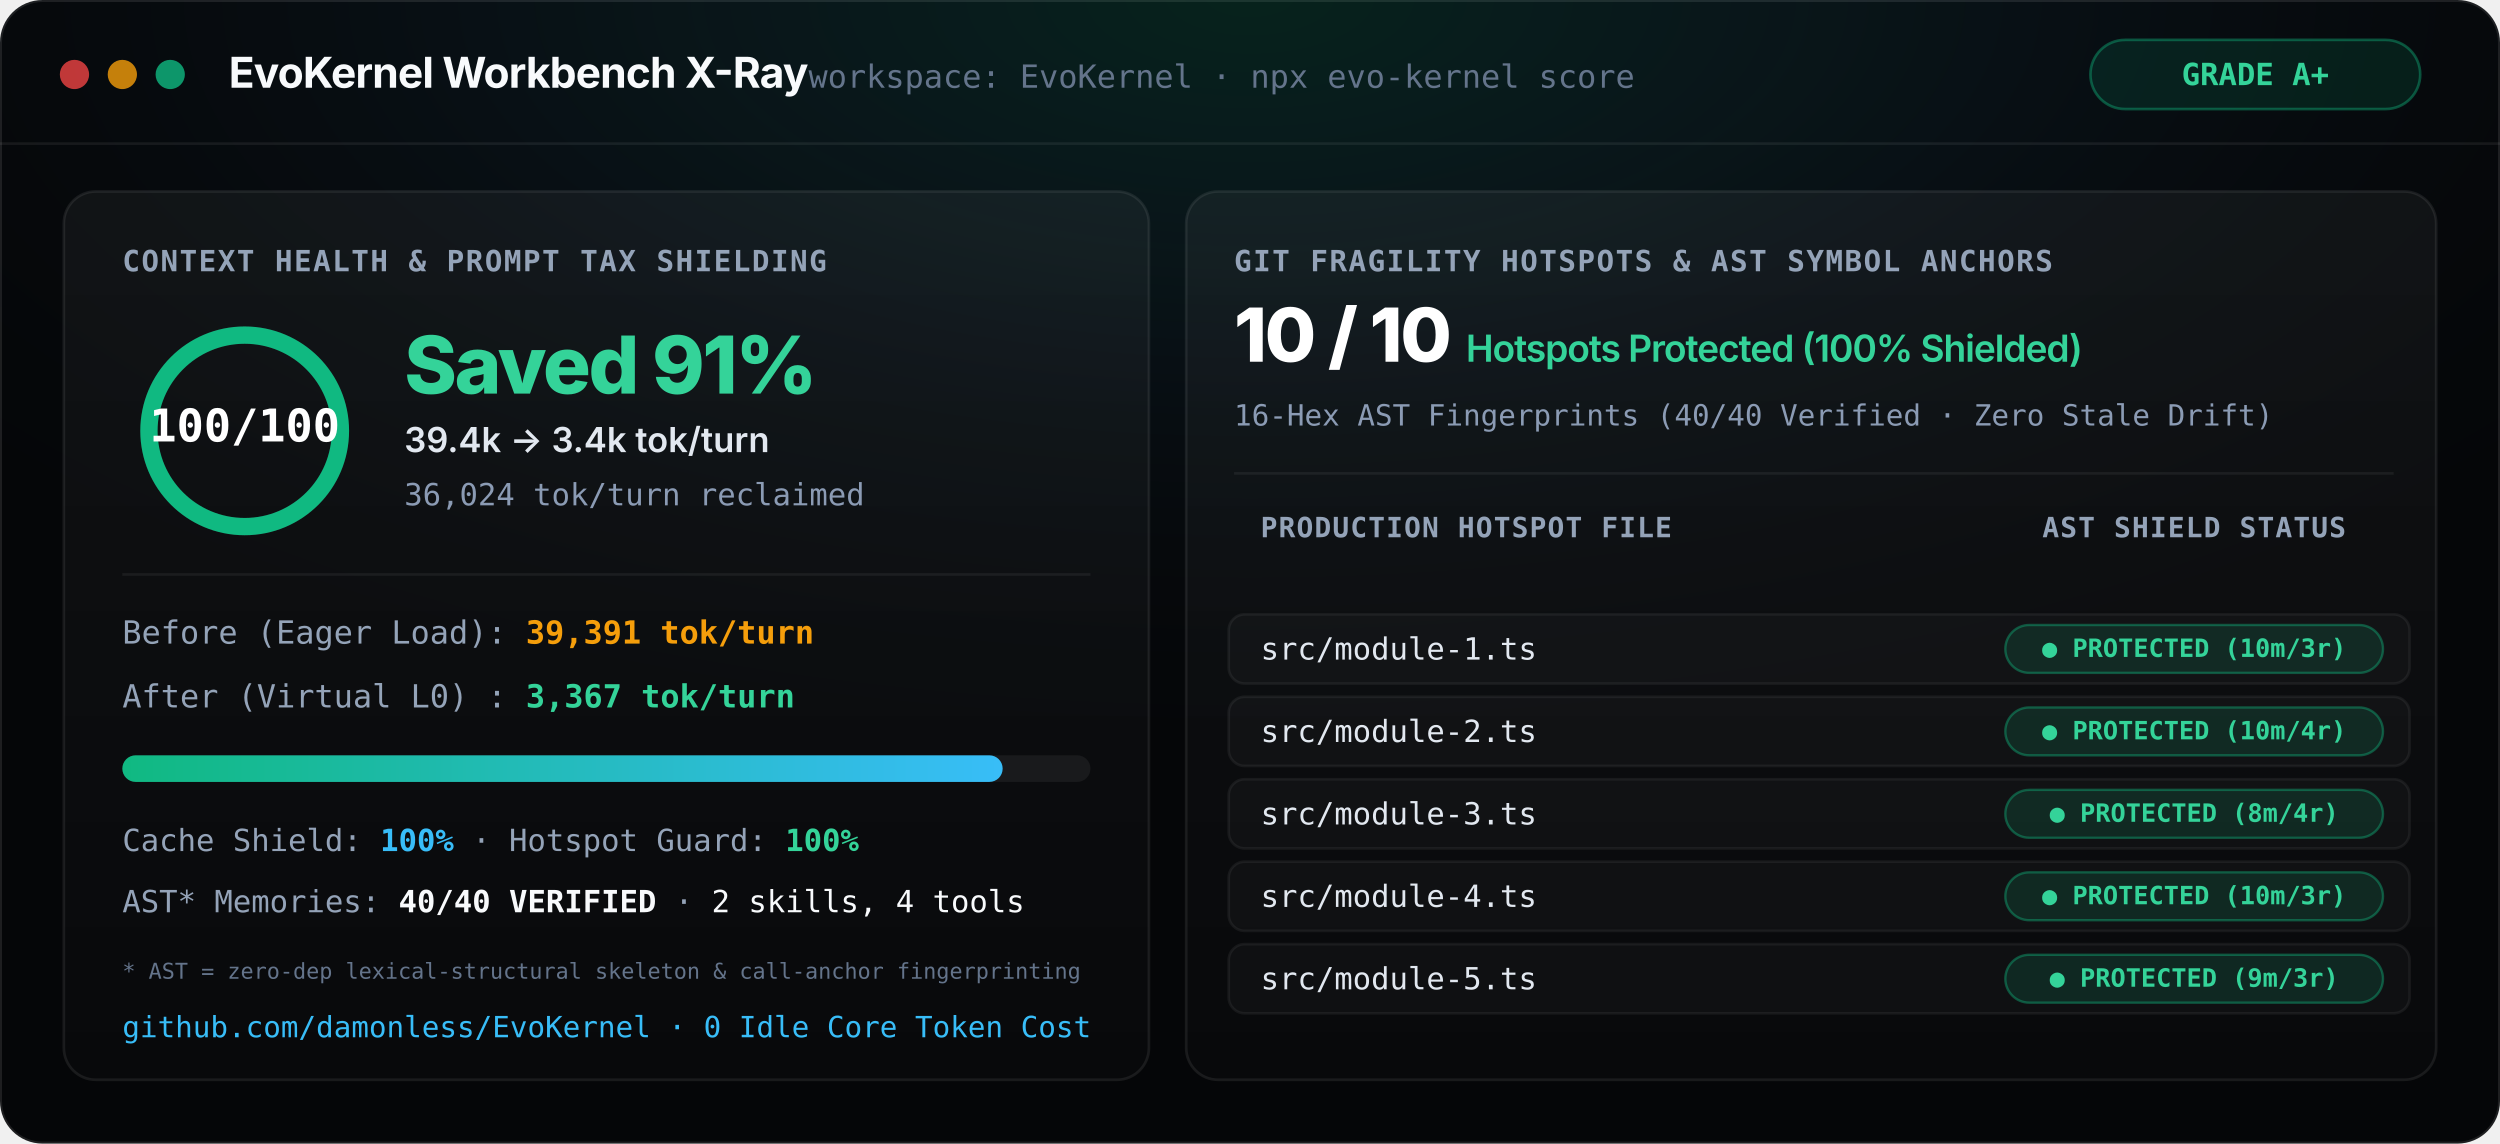
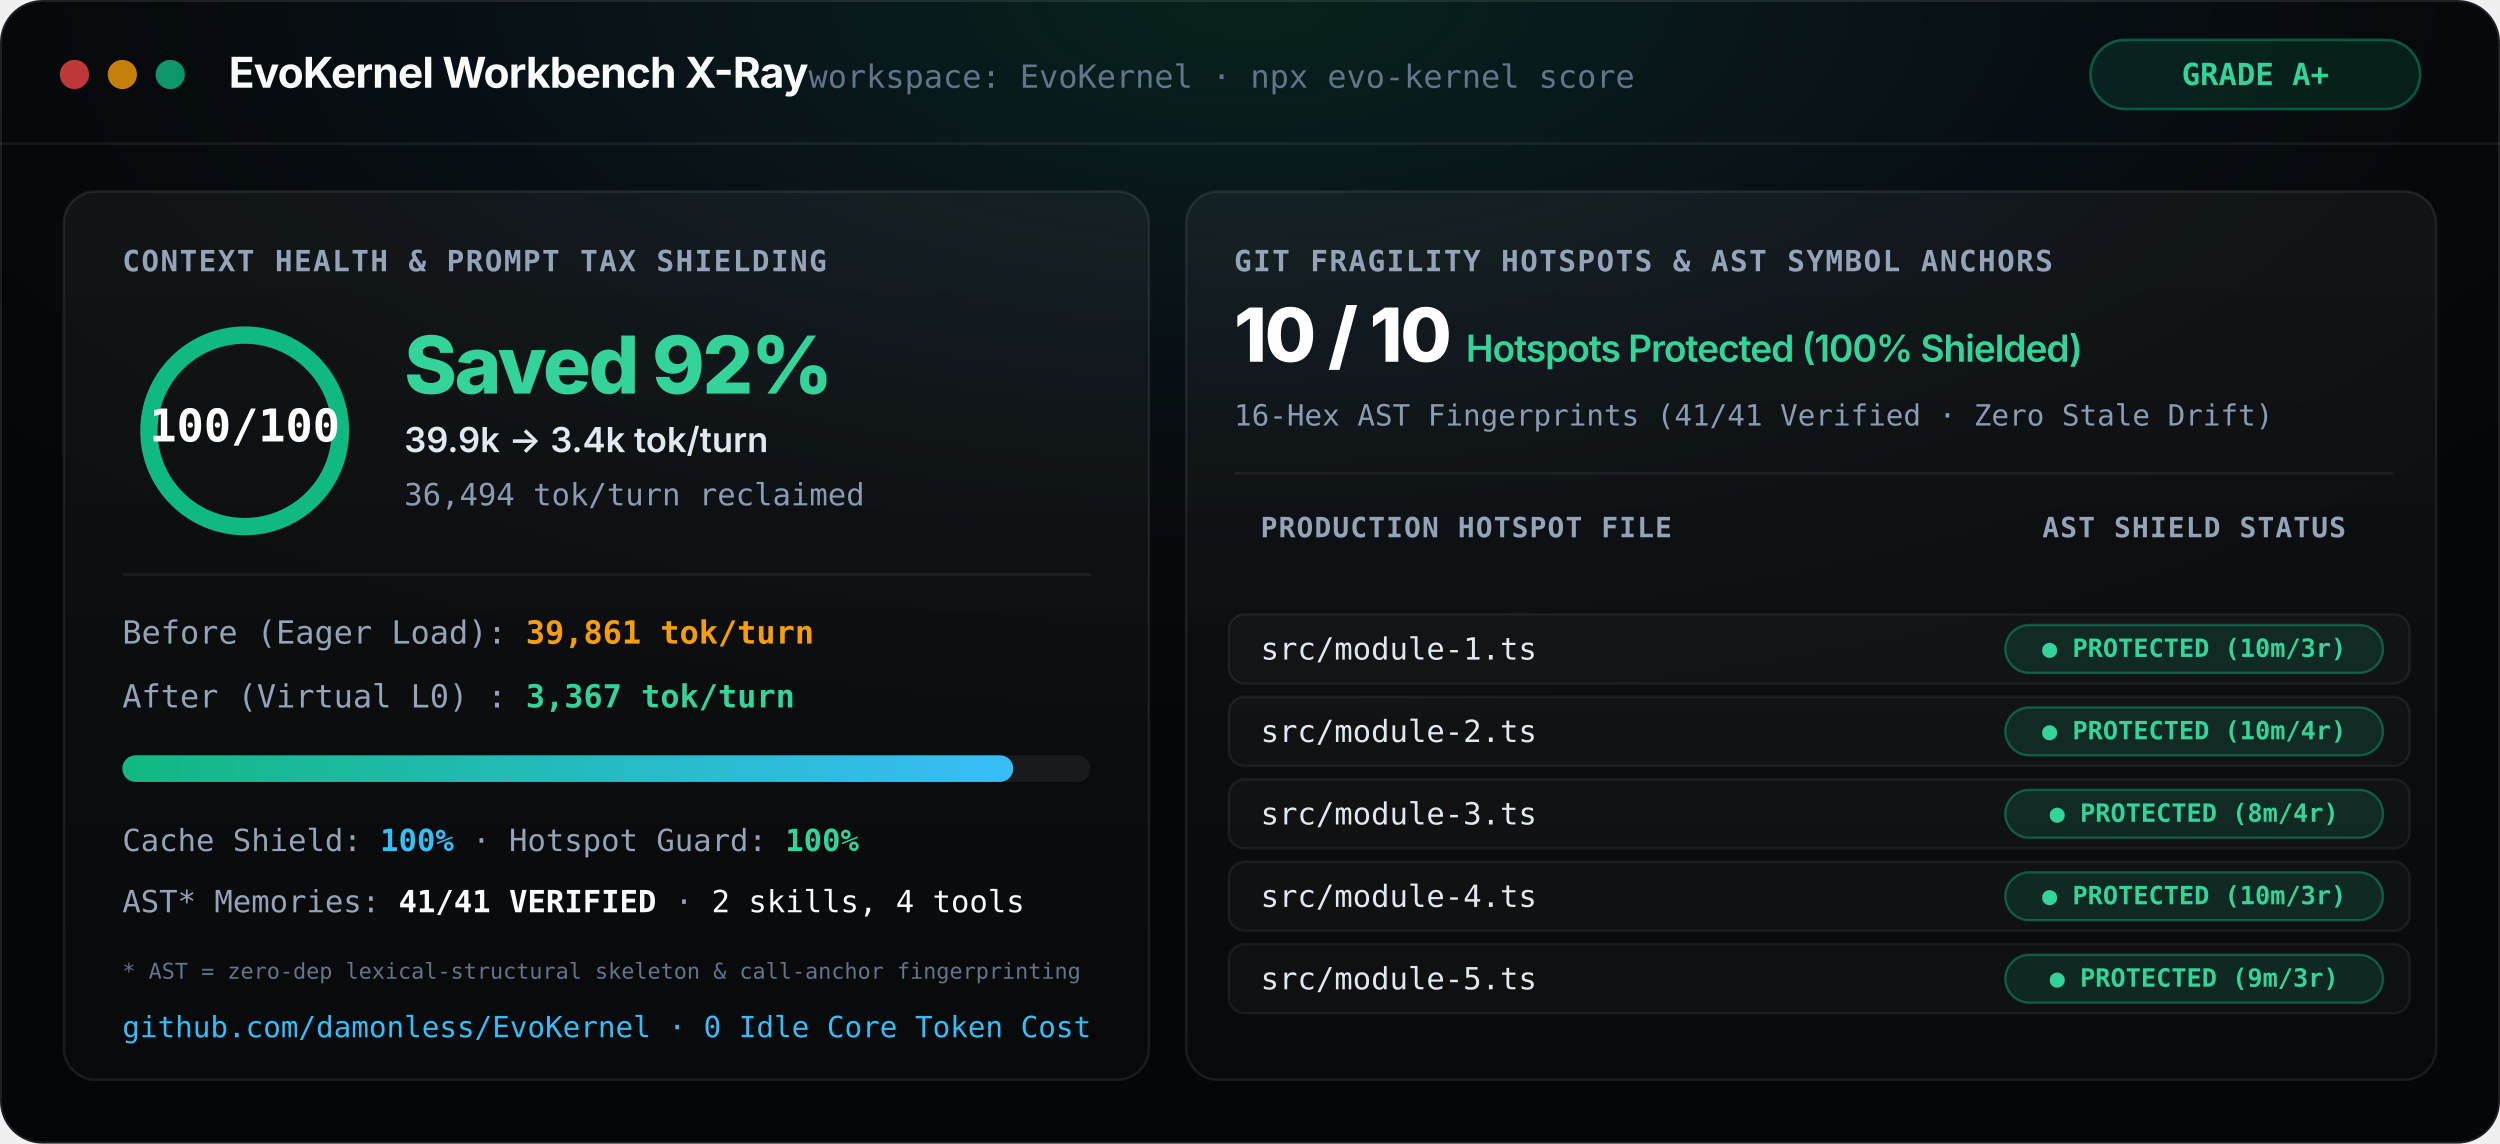
<svg xmlns="http://www.w3.org/2000/svg" viewBox="0 0 940 430" width="940" height="430">
  <defs>
    <style>
      @keyframes needleSweep {
        from { stroke-dashoffset: 226.19; }
        to { stroke-dashoffset: 0.0; }
      }
      @keyframes barGrow {
        from { width: 0; }
-         to { width: 331px; }
+         to { width: 335px; }
      }
      .score-gauge-ring {
        animation: needleSweep 1.2s cubic-bezier(0.16, 1, 0.3, 1) forwards;
      }
      .savings-bar-fill {
        animation: barGrow 1.2s cubic-bezier(0.16, 1, 0.3, 1) forwards;
      }
    </style>
    <radialGradient id="ambientGlow" cx="50%" cy="0%" r="70%">
      <stop offset="0%" stop-color="#10b981" stop-opacity="0.16" />
      <stop offset="45%" stop-color="#38bdf8" stop-opacity="0.05" />
      <stop offset="100%" stop-color="#050608" stop-opacity="0" />
    </radialGradient>
    <linearGradient id="cardSurface" x1="0%" y1="0%" x2="0%" y2="100%">
      <stop offset="0%" stop-color="rgba(255,255,255,0.045)" />
      <stop offset="100%" stop-color="rgba(255,255,255,0.012)" />
    </linearGradient>
    <linearGradient id="barGrad" x1="0%" y1="0%" x2="100%" y2="0%">
      <stop offset="0%" stop-color="#10b981" />
      <stop offset="100%" stop-color="#38bdf8" />
    </linearGradient>
  </defs>
  <rect width="940" height="430" rx="16" fill="#050608" stroke="rgba(255,255,255,0.1)" stroke-width="1.5" />
  <rect width="940" height="430" rx="16" fill="url(#ambientGlow)" />
  <circle cx="28" cy="28" r="5.5" fill="#ef4444" fill-opacity="0.8" />
  <circle cx="46" cy="28" r="5.5" fill="#f59e0b" fill-opacity="0.8" />
  <circle cx="64" cy="28" r="5.5" fill="#10b981" fill-opacity="0.8" />
  <text x="86" y="33" fill="#f8fafc" font-family="Inter, -apple-system, BlinkMacSystemFont, 'Segoe UI', BlinkMacSystemFont, Segoe UI, sans-serif" font-size="16" font-weight="700" letter-spacing="-0.02em">EvoKernel Workbench X-Ray</text>
  <text x="304" y="33" fill="#64748b" font-family="'Cascadia Code', Consolas, 'JetBrains Mono', ui-monospace, SFMono-Regular, Menlo, monospace" font-size="12">workspace: EvoKernel  ·  npx evo-kernel score</text>
  <rect x="786" y="15" width="124" height="26" rx="13" fill="rgba(16,185,129,0.12)" stroke="rgba(16,185,129,0.4)" stroke-width="1" />
  <text x="848" y="32" text-anchor="middle" fill="#34d399" font-family="'Cascadia Code', Consolas, 'JetBrains Mono', ui-monospace, SFMono-Regular, Menlo, monospace" font-size="11.5" font-weight="700">GRADE A+</text>
  <line x1="0" y1="54" x2="940" y2="54" stroke="rgba(255,255,255,0.07)" stroke-width="1" />
  <rect x="24" y="72" width="408" height="334" rx="12" fill="url(#cardSurface)" stroke="rgba(255,255,255,0.08)" />
  <text x="46" y="102" fill="#94a3b8" font-family="'Cascadia Code', Consolas, 'JetBrains Mono', ui-monospace, SFMono-Regular, Menlo, monospace" font-size="11" font-weight="600" letter-spacing="0.05em">CONTEXT HEALTH &amp; PROMPT TAX SHIELDING</text>
  <g transform="translate(92, 162)">
    <circle cx="0" cy="0" r="36" fill="none" stroke="rgba(255,255,255,0.07)" stroke-width="6.5" />
    <circle class="score-gauge-ring" cx="0" cy="0" r="36" fill="none" stroke="#10b981" stroke-width="6.5" stroke-linecap="round" stroke-dasharray="226.19" stroke-dashoffset="0.0" transform="rotate(-90)" />
    <text x="0" y="4" text-anchor="middle" fill="#ffffff" font-family="'Cascadia Code', Consolas, 'JetBrains Mono', ui-monospace, SFMono-Regular, Menlo, monospace" font-size="17" font-weight="800">100/100</text>
  </g>
-   <text x="152" y="148" fill="#34d399" font-family="Inter, -apple-system, BlinkMacSystemFont, 'Segoe UI', sans-serif" font-size="30" font-weight="800" letter-spacing="-0.03em">Saved 91%</text>
-   <text x="152" y="170" fill="#e2e8f0" font-family="Inter, -apple-system, BlinkMacSystemFont, 'Segoe UI', sans-serif" font-size="13" font-weight="600">39.4k → 3.4k tok/turn</text>
-   <text x="152" y="190" fill="#8b9bb4" font-family="'Cascadia Code', Consolas, 'JetBrains Mono', ui-monospace, monospace" font-size="11.5">36,024 tok/turn reclaimed</text>
+   <text x="152" y="148" fill="#34d399" font-family="Inter, -apple-system, BlinkMacSystemFont, 'Segoe UI', sans-serif" font-size="30" font-weight="800" letter-spacing="-0.03em">Saved 92%</text>
+   <text x="152" y="170" fill="#e2e8f0" font-family="Inter, -apple-system, BlinkMacSystemFont, 'Segoe UI', sans-serif" font-size="13" font-weight="600">39.9k → 3.4k tok/turn</text>
+   <text x="152" y="190" fill="#8b9bb4" font-family="'Cascadia Code', Consolas, 'JetBrains Mono', ui-monospace, monospace" font-size="11.5">36,494 tok/turn reclaimed</text>
  <line x1="46" y1="216" x2="410" y2="216" stroke="rgba(255,255,255,0.06)" />
-   <text x="46" y="242" fill="#94a3b8" font-family="'Cascadia Code', Consolas, 'JetBrains Mono', ui-monospace, monospace" font-size="12">Before (Eager Load): <tspan fill="#f59e0b" font-weight="700">39,391 tok/turn</tspan>
+   <text x="46" y="242" fill="#94a3b8" font-family="'Cascadia Code', Consolas, 'JetBrains Mono', ui-monospace, monospace" font-size="12">Before (Eager Load): <tspan fill="#f59e0b" font-weight="700">39,861 tok/turn</tspan>
  </text>
  <text x="46" y="266" fill="#94a3b8" font-family="'Cascadia Code', Consolas, 'JetBrains Mono', ui-monospace, monospace" font-size="12">After (Virtual L0) : <tspan fill="#34d399" font-weight="700">3,367 tok/turn</tspan>
  </text>
  <rect x="46" y="284" width="364" height="10" rx="5" fill="rgba(255,255,255,0.06)" />
-   <rect class="savings-bar-fill" x="46" y="284" width="331" height="10" rx="5" fill="url(#barGrad)" />
+   <rect class="savings-bar-fill" x="46" y="284" width="335" height="10" rx="5" fill="url(#barGrad)" />
  <text x="46" y="320" fill="#94a3b8" font-family="'Cascadia Code', Consolas, 'JetBrains Mono', ui-monospace, monospace" font-size="11.5">Cache Shield: <tspan fill="#38bdf8" font-weight="700">100%</tspan>   ·   Hotspot Guard: <tspan fill="#34d399" font-weight="700">100%</tspan>
  </text>
-   <text x="46" y="343" fill="#94a3b8" font-family="'Cascadia Code', Consolas, 'JetBrains Mono', ui-monospace, monospace" font-size="11.5">AST* Memories: <tspan fill="#f8fafc" font-weight="600">40/40 VERIFIED</tspan> · <tspan fill="#f8fafc">2 skills, 4 tools</tspan>
+   <text x="46" y="343" fill="#94a3b8" font-family="'Cascadia Code', Consolas, 'JetBrains Mono', ui-monospace, monospace" font-size="11.5">AST* Memories: <tspan fill="#f8fafc" font-weight="600">41/41 VERIFIED</tspan> · <tspan fill="#f8fafc">2 skills, 4 tools</tspan>
  </text>
  <text x="46" y="368" fill="#64748b" font-family="'Cascadia Code', Consolas, 'JetBrains Mono', ui-monospace, monospace" font-size="8.2">* AST = zero-dep lexical-structural skeleton &amp; call-anchor fingerprinting</text>
  <text x="46" y="390" fill="#38bdf8" font-family="'Cascadia Code', Consolas, 'JetBrains Mono', ui-monospace, monospace" font-size="11">github.com/damonless/EvoKernel · 0 Idle Core Token Cost</text>
  <rect x="446" y="72" width="470" height="334" rx="12" fill="url(#cardSurface)" stroke="rgba(255,255,255,0.08)" />
  <text x="464" y="102" fill="#94a3b8" font-family="'Cascadia Code', Consolas, 'JetBrains Mono', ui-monospace, SFMono-Regular, Menlo, monospace" font-size="11" font-weight="600" letter-spacing="0.05em">GIT FRAGILITY HOTSPOTS &amp; AST SYMBOL ANCHORS</text>
  <text x="464" y="136" fill="#ffffff" font-family="Inter, -apple-system, BlinkMacSystemFont, 'Segoe UI', sans-serif" font-size="28" font-weight="800" letter-spacing="-0.03em">10 / 10 <tspan font-size="14" font-weight="600" fill="#34d399">Hotspots Protected (100% Shielded)</tspan>
  </text>
-   <text x="464" y="160" fill="#8b9bb4" font-family="'Cascadia Code', Consolas, 'JetBrains Mono', ui-monospace, monospace" font-size="11">16-Hex AST Fingerprints (40/40 Verified · Zero Stale Drift)</text>
+   <text x="464" y="160" fill="#8b9bb4" font-family="'Cascadia Code', Consolas, 'JetBrains Mono', ui-monospace, monospace" font-size="11">16-Hex AST Fingerprints (41/41 Verified · Zero Stale Drift)</text>
  <line x1="464" y1="178" x2="900" y2="178" stroke="rgba(255,255,255,0.06)" stroke-width="1" />
  <text x="474" y="202" fill="#94a3b8" font-family="'Cascadia Code', Consolas, 'JetBrains Mono', ui-monospace, monospace" font-size="10.5" font-weight="600" letter-spacing="0.04em">PRODUCTION HOTSPOT FILE</text>
  <text x="825" y="202" text-anchor="middle" fill="#94a3b8" font-family="'Cascadia Code', Consolas, 'JetBrains Mono', ui-monospace, monospace" font-size="10.5" font-weight="600" letter-spacing="0.04em">AST SHIELD STATUS</text>
  <g transform="translate(462, 248)">
    <rect x="0" y="-17" width="444" height="26" rx="6" fill="rgba(255,255,255,0.025)" stroke="rgba(255,255,255,0.06)" />
    <text x="12" y="0" fill="#e2e8f0" font-family="'Cascadia Code', Consolas, 'JetBrains Mono', ui-monospace, SFMono-Regular, Menlo, monospace" font-size="11.5">src/module-1.ts</text>
    <rect x="292" y="-13" width="142" height="18" rx="9" fill="rgba(16,185,129,0.14)" stroke="rgba(16,185,129,0.4)" stroke-width="0.9" />
    <text x="363" y="-1" text-anchor="middle" fill="#34d399" font-family="'Cascadia Code', Consolas, 'JetBrains Mono', ui-monospace, SFMono-Regular, Menlo, monospace" font-size="9.5" font-weight="600">● PROTECTED (10m/3r)</text>
  </g>
  <g transform="translate(462, 279)">
    <rect x="0" y="-17" width="444" height="26" rx="6" fill="rgba(255,255,255,0.025)" stroke="rgba(255,255,255,0.06)" />
    <text x="12" y="0" fill="#e2e8f0" font-family="'Cascadia Code', Consolas, 'JetBrains Mono', ui-monospace, SFMono-Regular, Menlo, monospace" font-size="11.5">src/module-2.ts</text>
    <rect x="292" y="-13" width="142" height="18" rx="9" fill="rgba(16,185,129,0.14)" stroke="rgba(16,185,129,0.4)" stroke-width="0.9" />
    <text x="363" y="-1" text-anchor="middle" fill="#34d399" font-family="'Cascadia Code', Consolas, 'JetBrains Mono', ui-monospace, SFMono-Regular, Menlo, monospace" font-size="9.5" font-weight="600">● PROTECTED (10m/4r)</text>
  </g>
  <g transform="translate(462, 310)">
    <rect x="0" y="-17" width="444" height="26" rx="6" fill="rgba(255,255,255,0.025)" stroke="rgba(255,255,255,0.06)" />
    <text x="12" y="0" fill="#e2e8f0" font-family="'Cascadia Code', Consolas, 'JetBrains Mono', ui-monospace, SFMono-Regular, Menlo, monospace" font-size="11.5">src/module-3.ts</text>
    <rect x="292" y="-13" width="142" height="18" rx="9" fill="rgba(16,185,129,0.14)" stroke="rgba(16,185,129,0.4)" stroke-width="0.9" />
    <text x="363" y="-1" text-anchor="middle" fill="#34d399" font-family="'Cascadia Code', Consolas, 'JetBrains Mono', ui-monospace, SFMono-Regular, Menlo, monospace" font-size="9.5" font-weight="600">● PROTECTED (8m/4r)</text>
  </g>
  <g transform="translate(462, 341)">
    <rect x="0" y="-17" width="444" height="26" rx="6" fill="rgba(255,255,255,0.025)" stroke="rgba(255,255,255,0.06)" />
    <text x="12" y="0" fill="#e2e8f0" font-family="'Cascadia Code', Consolas, 'JetBrains Mono', ui-monospace, SFMono-Regular, Menlo, monospace" font-size="11.5">src/module-4.ts</text>
    <rect x="292" y="-13" width="142" height="18" rx="9" fill="rgba(16,185,129,0.14)" stroke="rgba(16,185,129,0.4)" stroke-width="0.9" />
    <text x="363" y="-1" text-anchor="middle" fill="#34d399" font-family="'Cascadia Code', Consolas, 'JetBrains Mono', ui-monospace, SFMono-Regular, Menlo, monospace" font-size="9.5" font-weight="600">● PROTECTED (10m/3r)</text>
  </g>
  <g transform="translate(462, 372)">
    <rect x="0" y="-17" width="444" height="26" rx="6" fill="rgba(255,255,255,0.025)" stroke="rgba(255,255,255,0.06)" />
    <text x="12" y="0" fill="#e2e8f0" font-family="'Cascadia Code', Consolas, 'JetBrains Mono', ui-monospace, SFMono-Regular, Menlo, monospace" font-size="11.5">src/module-5.ts</text>
    <rect x="292" y="-13" width="142" height="18" rx="9" fill="rgba(16,185,129,0.14)" stroke="rgba(16,185,129,0.4)" stroke-width="0.9" />
    <text x="363" y="-1" text-anchor="middle" fill="#34d399" font-family="'Cascadia Code', Consolas, 'JetBrains Mono', ui-monospace, SFMono-Regular, Menlo, monospace" font-size="9.5" font-weight="600">● PROTECTED (9m/3r)</text>
  </g>
</svg>
